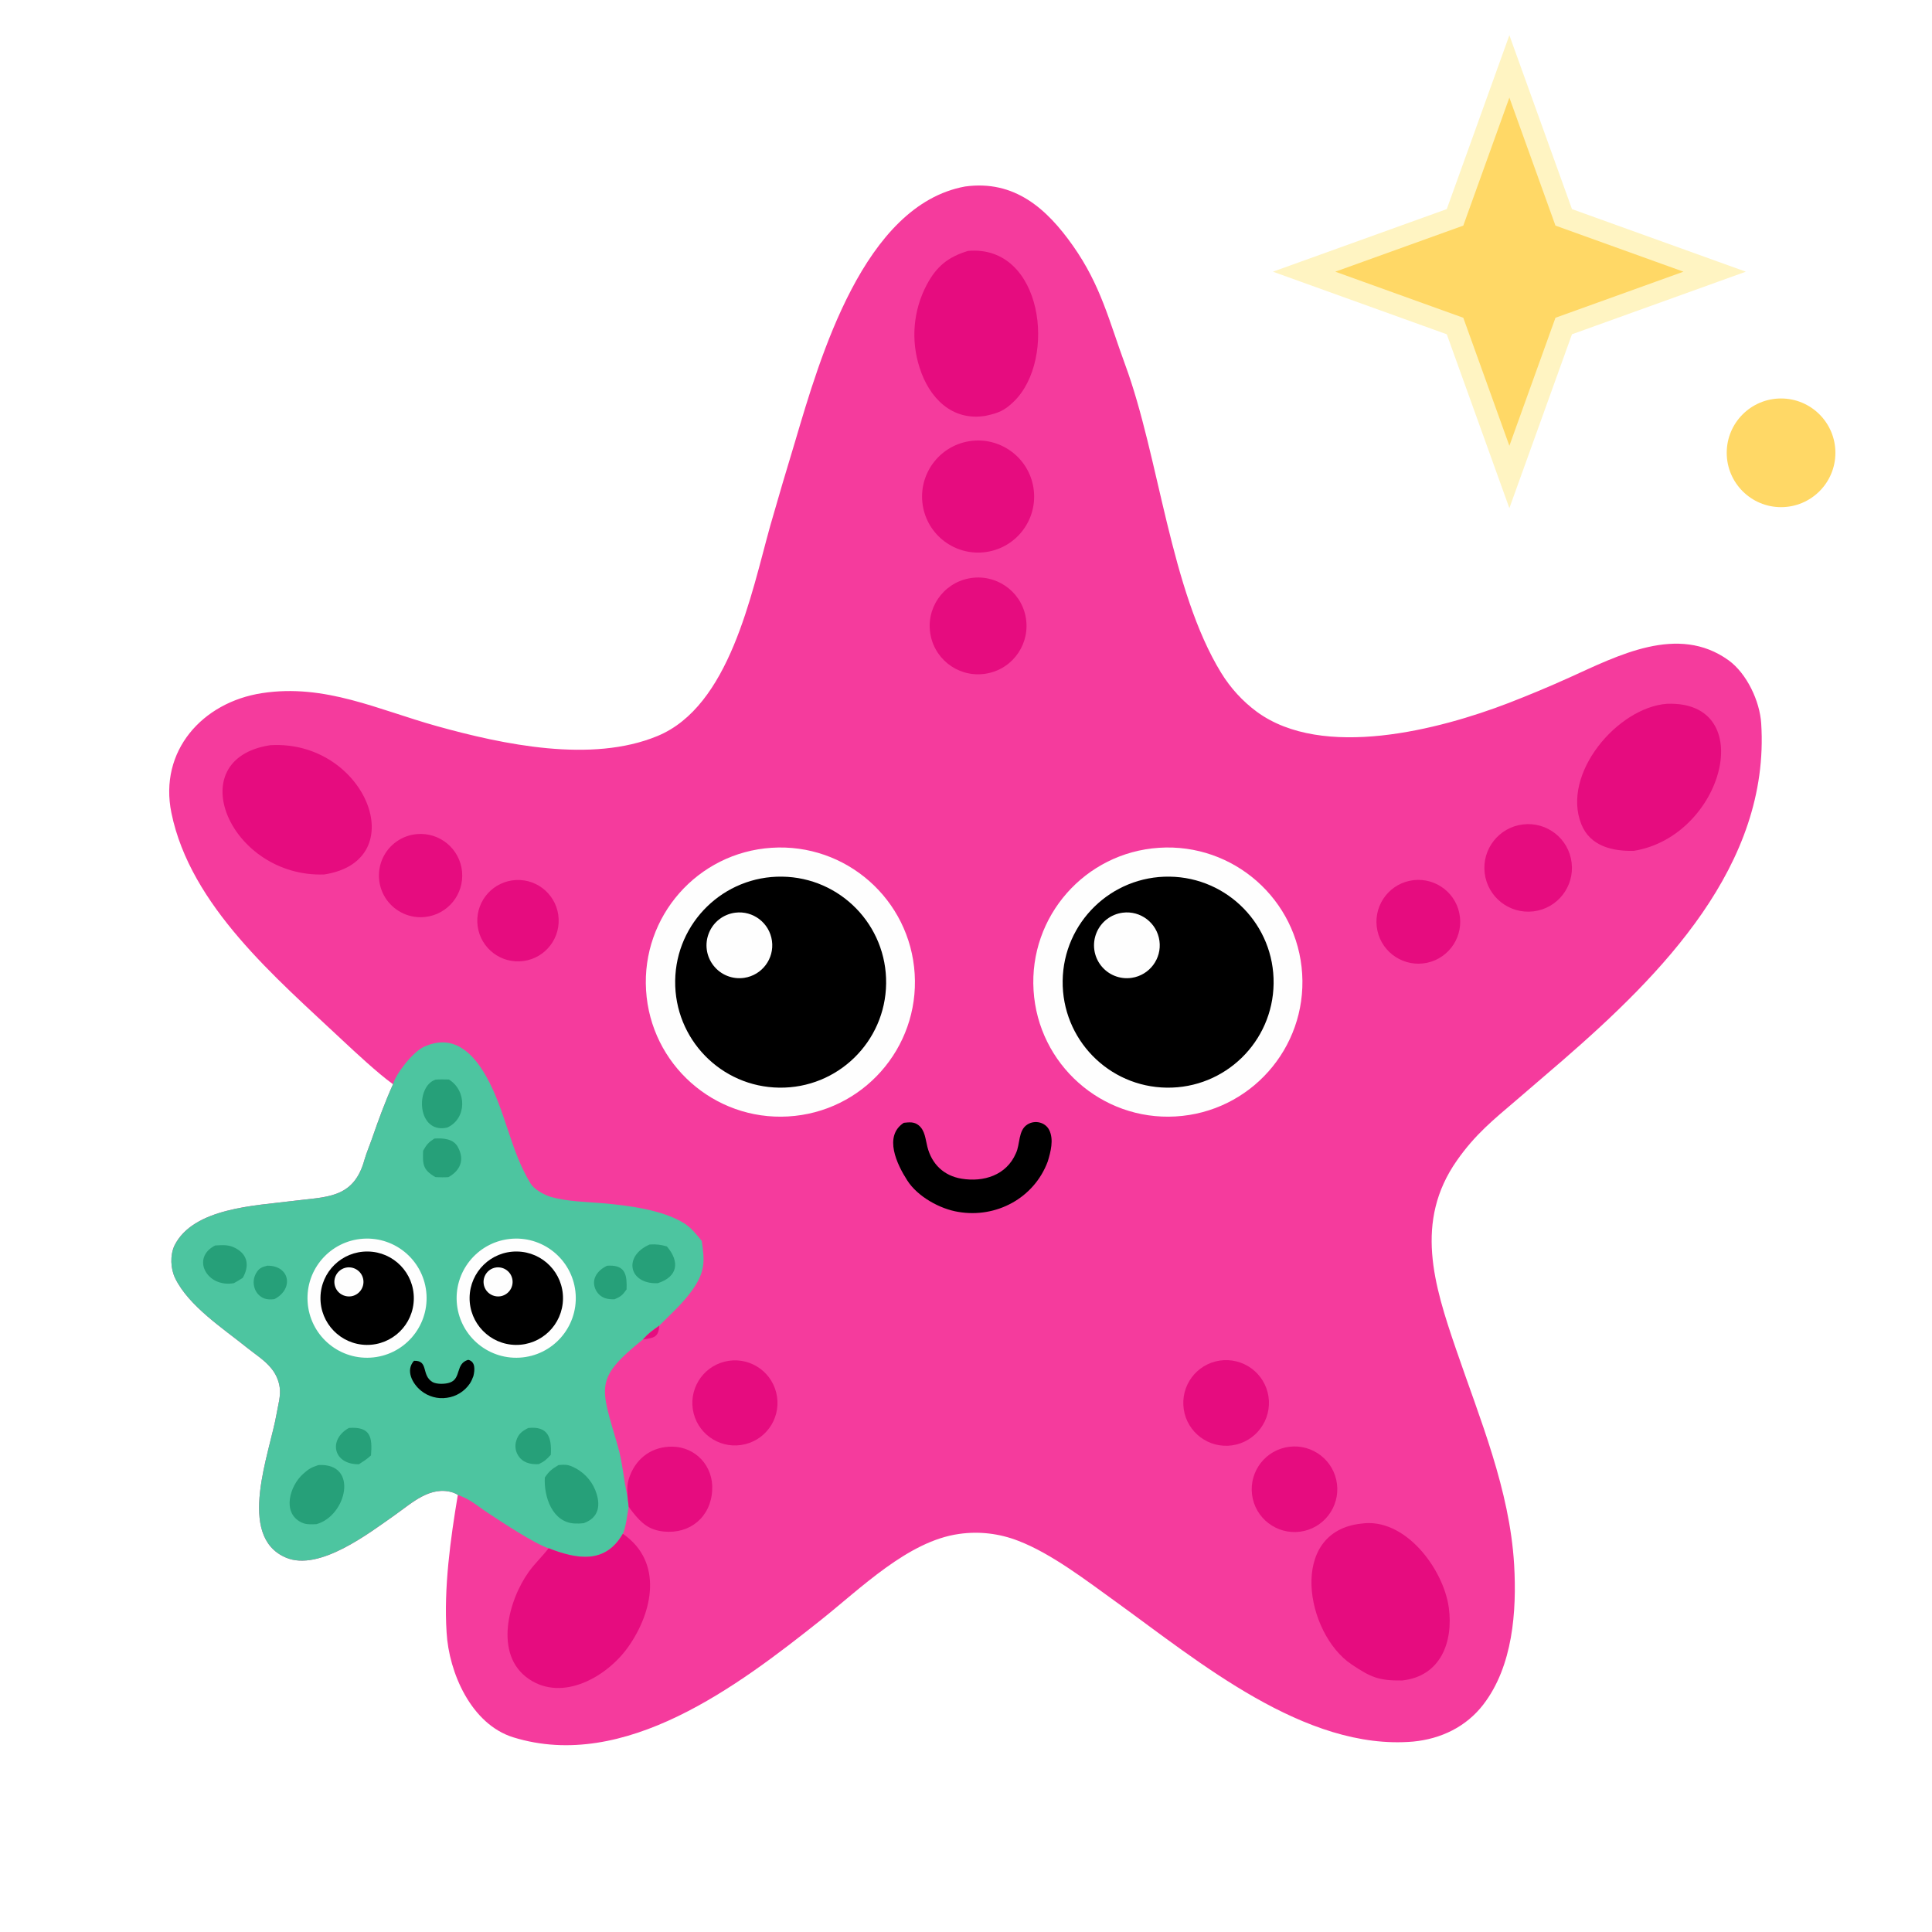
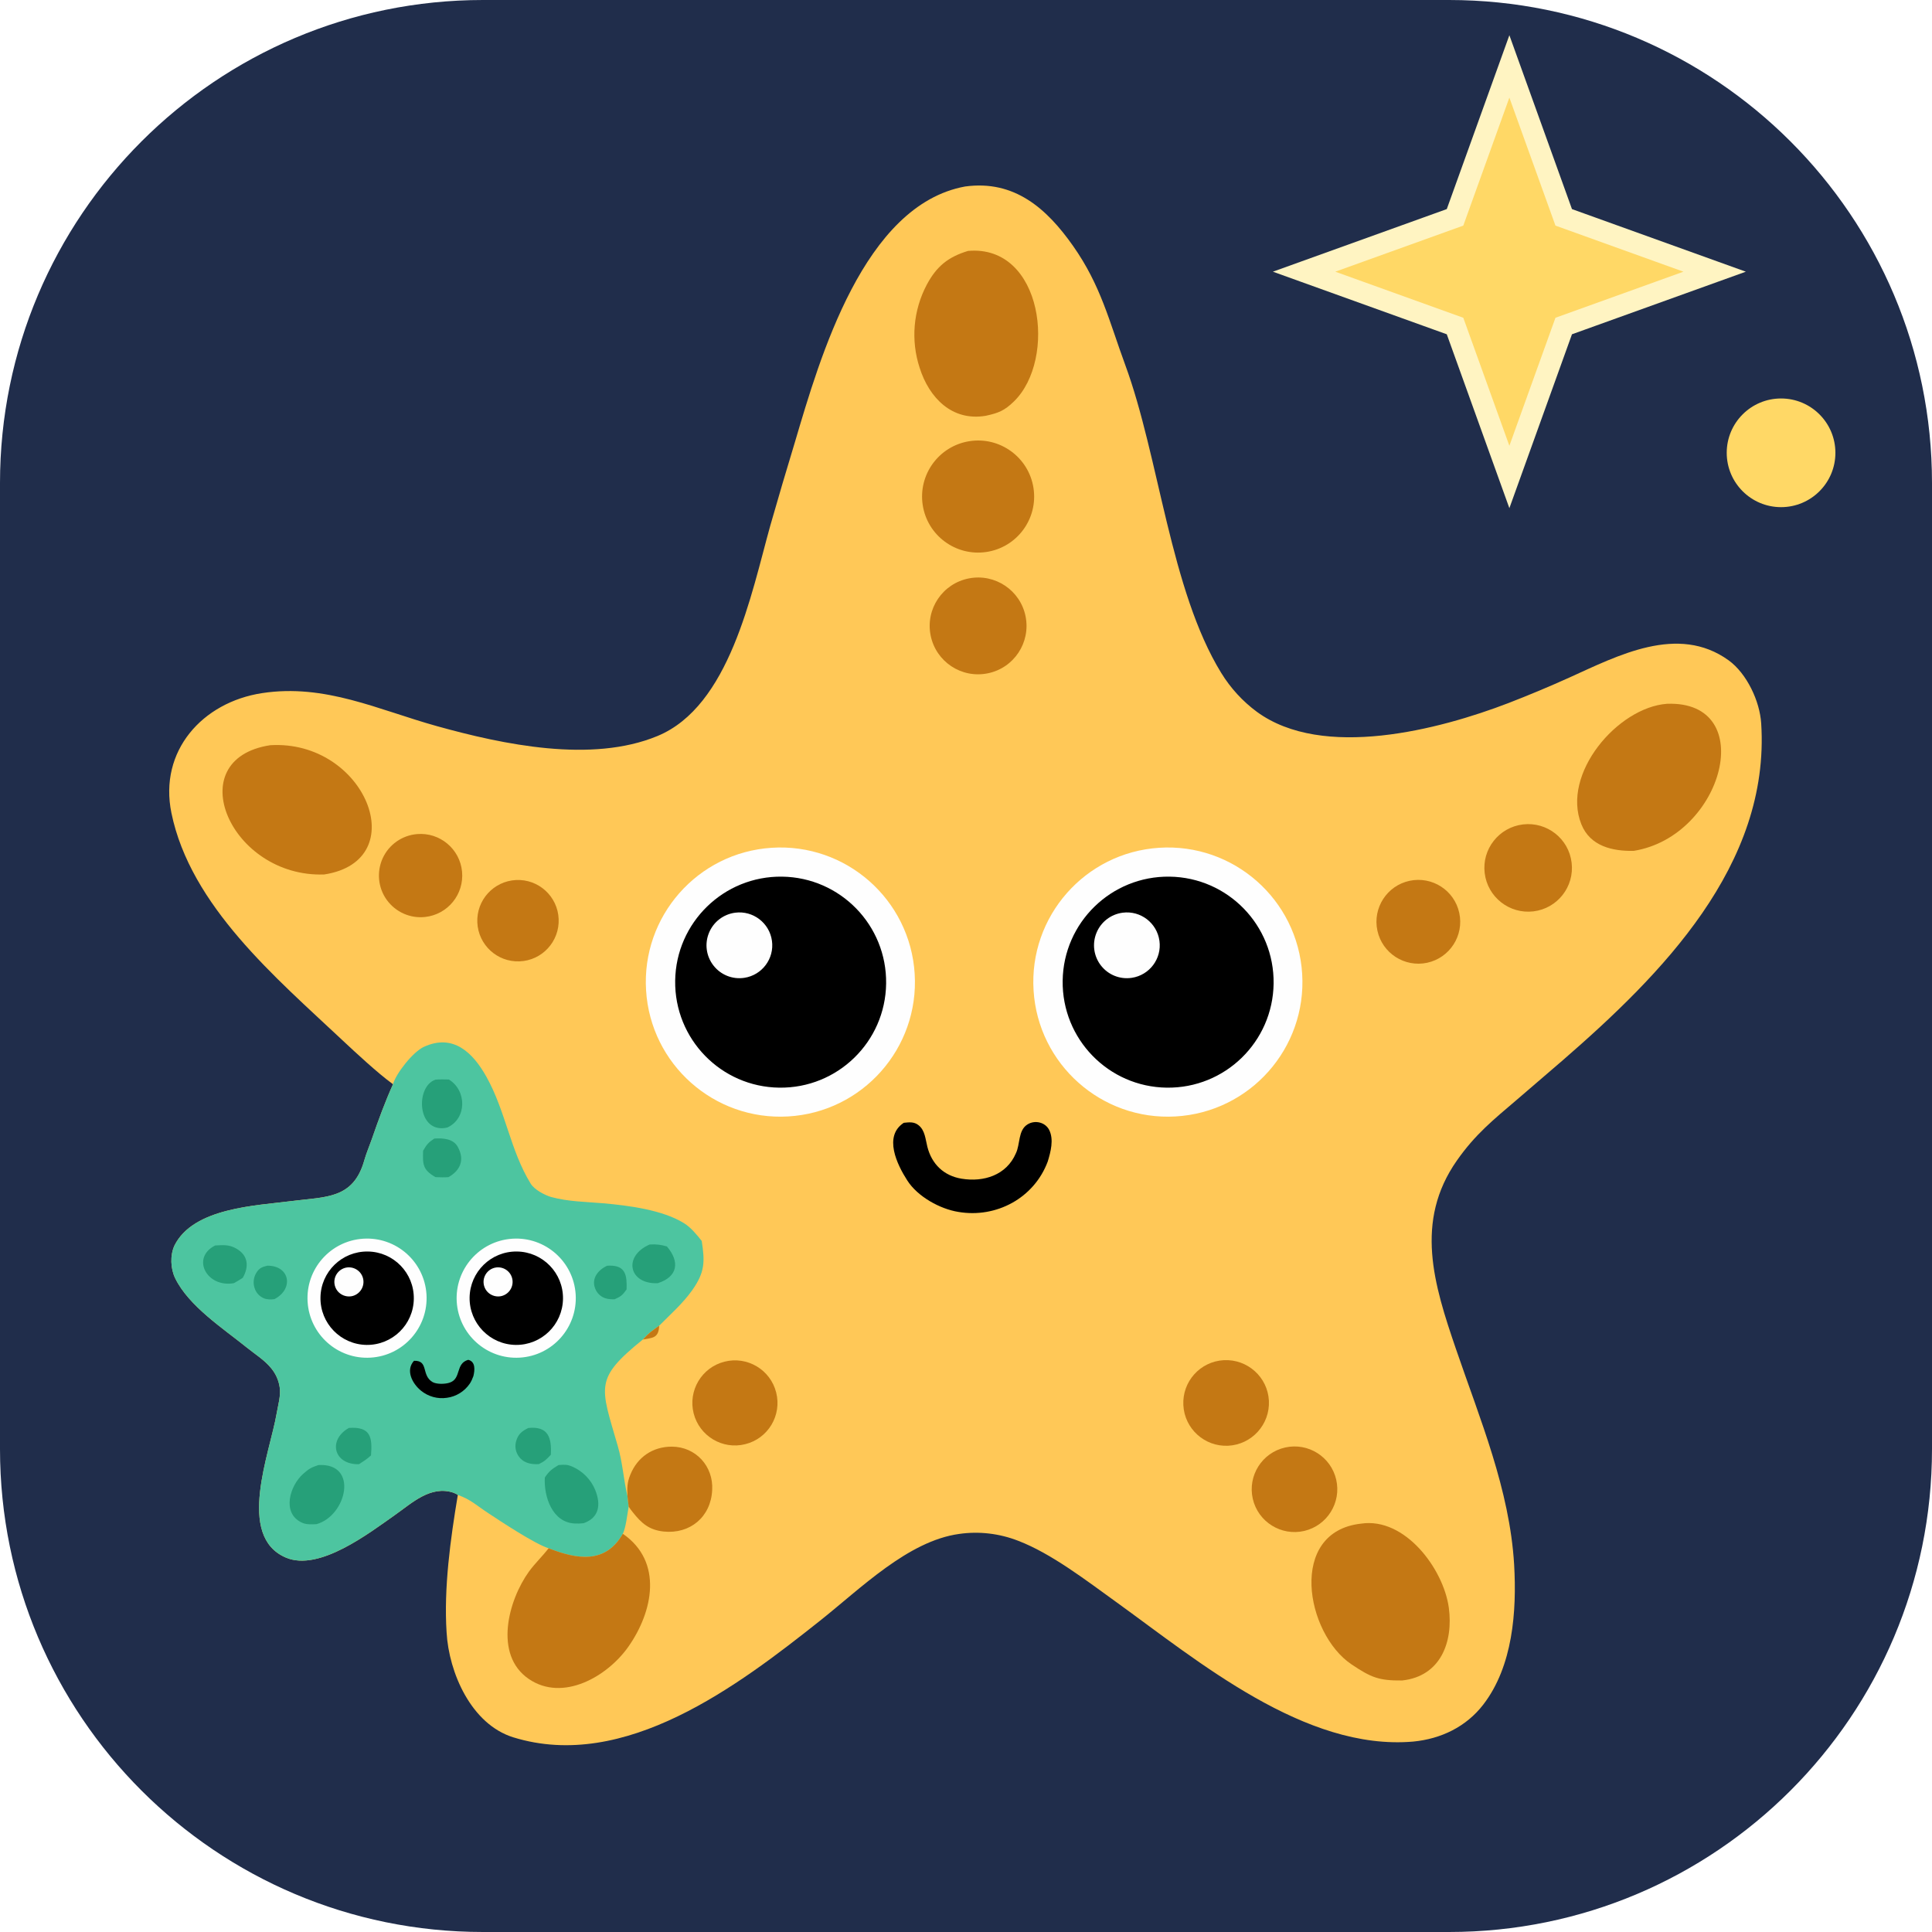
<svg xmlns="http://www.w3.org/2000/svg" width="32" height="32" viewBox="0 0 32 32" fill="none">
-   <path d="M6.51 17.958L6.493 17.946C6.259 17.776 5.893 17.437 5.67 17.228C4.573 16.197 3.154 15.005 2.839 13.464C2.629 12.438 3.352 11.631 4.342 11.48C5.386 11.321 6.262 11.756 7.24 12.028C8.334 12.332 9.798 12.643 10.889 12.191C12.084 11.698 12.441 9.845 12.758 8.707C12.891 8.242 13.028 7.777 13.169 7.314C13.58 5.927 14.305 3.396 15.985 3.089C16.803 2.977 17.338 3.455 17.771 4.07C18.235 4.728 18.371 5.32 18.637 6.043C19.201 7.575 19.383 9.773 20.228 11.147C20.382 11.397 20.582 11.616 20.818 11.79C21.909 12.588 23.832 12.088 24.987 11.644C25.325 11.513 25.66 11.373 25.99 11.224C26.794 10.861 27.791 10.332 28.63 10.936C28.933 11.155 29.148 11.614 29.171 11.982C29.322 14.334 27.512 16.147 25.887 17.559L25.132 18.208C24.736 18.546 24.437 18.785 24.132 19.22C23.422 20.231 23.751 21.279 24.115 22.343C24.513 23.508 25.005 24.671 25.079 25.917C25.123 26.688 25.058 27.597 24.568 28.233C24.284 28.602 23.866 28.802 23.407 28.846C21.615 29.001 19.851 27.518 18.483 26.531C17.993 26.178 17.412 25.73 16.866 25.521C16.554 25.399 16.216 25.359 15.885 25.407C15.039 25.524 14.256 26.31 13.581 26.845C12.224 27.922 10.348 29.346 8.503 28.776C7.804 28.56 7.434 27.702 7.397 27.037C7.349 26.303 7.461 25.488 7.583 24.761C7.568 24.749 7.529 24.73 7.511 24.724C7.132 24.597 6.819 24.899 6.543 25.092C6.114 25.393 5.287 26.033 4.736 25.799C3.904 25.446 4.474 24.055 4.582 23.412C4.606 23.271 4.653 23.119 4.633 22.979C4.616 22.863 4.568 22.754 4.493 22.664C4.383 22.527 4.229 22.433 4.089 22.32C3.696 22.003 3.127 21.634 2.902 21.172C2.824 21.011 2.816 20.792 2.889 20.631C3.201 20.003 4.237 19.97 4.834 19.893C5.397 19.82 5.855 19.864 6.036 19.213C6.066 19.105 6.124 18.968 6.162 18.859C6.267 18.554 6.377 18.252 6.51 17.958Z" fill="#F53B9D" />
+   <rect x="0" y="0" width="32" height="32" rx="8" fill="#202D4B" />
+   <path d="M6.51 17.958L6.493 17.946C6.259 17.776 5.893 17.437 5.67 17.228C4.573 16.197 3.154 15.005 2.839 13.464C2.629 12.438 3.352 11.631 4.342 11.48C5.386 11.321 6.262 11.756 7.24 12.028C8.334 12.332 9.798 12.643 10.889 12.191C12.084 11.698 12.441 9.845 12.758 8.707C12.891 8.242 13.028 7.777 13.169 7.314C13.58 5.927 14.305 3.396 15.985 3.089C16.803 2.977 17.338 3.455 17.771 4.07C18.235 4.728 18.371 5.32 18.637 6.043C19.201 7.575 19.383 9.773 20.228 11.147C20.382 11.397 20.582 11.616 20.818 11.79C21.909 12.588 23.832 12.088 24.987 11.644C25.325 11.513 25.66 11.373 25.99 11.224C26.794 10.861 27.791 10.332 28.63 10.936C28.933 11.155 29.148 11.614 29.171 11.982C29.322 14.334 27.512 16.147 25.887 17.559L25.132 18.208C24.736 18.546 24.437 18.785 24.132 19.22C23.422 20.231 23.751 21.279 24.115 22.343C24.513 23.508 25.005 24.671 25.079 25.917C25.123 26.688 25.058 27.597 24.568 28.233C24.284 28.602 23.866 28.802 23.407 28.846C21.615 29.001 19.851 27.518 18.483 26.531C17.993 26.178 17.412 25.73 16.866 25.521C16.554 25.399 16.216 25.359 15.885 25.407C15.039 25.524 14.256 26.31 13.581 26.845C12.224 27.922 10.348 29.346 8.503 28.776C7.804 28.56 7.434 27.702 7.397 27.037C7.349 26.303 7.461 25.488 7.583 24.761C7.568 24.749 7.529 24.73 7.511 24.724C7.132 24.597 6.819 24.899 6.543 25.092C6.114 25.393 5.287 26.033 4.736 25.799C3.904 25.446 4.474 24.055 4.582 23.412C4.606 23.271 4.653 23.119 4.633 22.979C4.616 22.863 4.568 22.754 4.493 22.664C4.383 22.527 4.229 22.433 4.089 22.32C3.696 22.003 3.127 21.634 2.902 21.172C2.824 21.011 2.816 20.792 2.889 20.631C3.201 20.003 4.237 19.97 4.834 19.893C5.397 19.82 5.855 19.864 6.036 19.213C6.066 19.105 6.124 18.968 6.162 18.859C6.267 18.554 6.377 18.252 6.51 17.958Z" fill="#FFC857" />
  <path d="M6.51 17.957C6.557 17.783 6.838 17.423 7.021 17.339C7.506 17.116 7.832 17.434 8.055 17.832C8.376 18.404 8.451 19.055 8.79 19.605C8.852 19.705 9.018 19.793 9.128 19.826C9.414 19.904 9.703 19.905 9.992 19.93C10.409 19.967 10.976 20.039 11.331 20.261C11.444 20.331 11.544 20.454 11.623 20.554C11.675 20.897 11.679 21.069 11.463 21.373C11.306 21.593 11.106 21.768 10.918 21.958C10.798 22.043 10.745 22.078 10.647 22.187C9.838 22.841 9.946 22.959 10.23 23.942C10.316 24.236 10.327 24.506 10.393 24.782L10.412 24.957C10.391 25.077 10.366 25.307 10.316 25.404C10.025 25.912 9.552 25.826 9.086 25.644C8.855 25.571 8.292 25.198 8.076 25.055C7.9 24.94 7.795 24.835 7.583 24.761C7.568 24.749 7.528 24.73 7.51 24.724C7.131 24.597 6.819 24.898 6.543 25.092C6.114 25.393 5.286 26.033 4.736 25.799C3.904 25.446 4.473 24.055 4.582 23.412C4.606 23.271 4.653 23.119 4.632 22.979C4.616 22.863 4.567 22.754 4.493 22.664C4.382 22.527 4.228 22.433 4.088 22.32C3.695 22.003 3.127 21.634 2.901 21.172C2.823 21.011 2.815 20.792 2.889 20.631C3.201 20.003 4.236 19.97 4.834 19.893C5.397 19.82 5.855 19.864 6.035 19.213C6.065 19.105 6.124 18.968 6.161 18.859C6.267 18.554 6.377 18.252 6.51 17.957Z" fill="#4DC5A0" />
  <path d="M5.274 24.266C5.946 24.227 5.743 25.107 5.241 25.245C5.152 25.248 5.069 25.255 4.99 25.215C4.665 25.055 4.802 24.607 5.02 24.413C5.119 24.324 5.157 24.306 5.274 24.266Z" fill="#26A079" />
  <path d="M9.251 24.266C9.347 24.258 9.39 24.254 9.48 24.292C9.653 24.368 9.79 24.508 9.86 24.682C9.955 24.921 9.926 25.137 9.667 25.229C9.619 25.235 9.57 25.236 9.522 25.234C9.148 25.219 9.006 24.79 9.024 24.472C9.096 24.365 9.144 24.33 9.251 24.266Z" fill="#26A079" />
  <path d="M7.214 17.882C7.287 17.876 7.361 17.879 7.435 17.88C7.731 18.06 7.737 18.526 7.408 18.676C6.907 18.789 6.872 17.995 7.214 17.882Z" fill="#26A079" />
  <path d="M3.564 20.629C3.693 20.622 3.789 20.611 3.908 20.677C4.112 20.79 4.128 20.977 4.021 21.165C3.977 21.195 3.921 21.226 3.875 21.253C3.422 21.334 3.16 20.831 3.564 20.629Z" fill="#26A079" />
  <path d="M10.76 20.613C10.866 20.606 10.945 20.615 11.046 20.645C11.261 20.897 11.231 21.146 10.894 21.254C10.413 21.273 10.316 20.805 10.76 20.613Z" fill="#26A079" />
  <path d="M6.857 22.539C7.107 22.531 6.971 22.779 7.167 22.893C7.24 22.931 7.38 22.926 7.453 22.899C7.643 22.832 7.541 22.584 7.755 22.523C7.88 22.552 7.864 22.697 7.841 22.792C7.826 22.834 7.805 22.883 7.78 22.919C7.692 23.047 7.554 23.132 7.401 23.152C7.247 23.175 7.092 23.131 6.972 23.033C6.83 22.917 6.713 22.698 6.857 22.539Z" fill="black" />
  <path d="M7.194 18.858C7.338 18.849 7.508 18.859 7.583 18.997C7.702 19.213 7.621 19.389 7.428 19.497C7.357 19.503 7.284 19.499 7.213 19.497C7 19.375 7.001 19.285 7.008 19.06C7.067 18.957 7.096 18.922 7.194 18.858Z" fill="#26A079" />
  <path d="M8.749 23.652C9.083 23.617 9.139 23.815 9.123 24.096C9.051 24.174 9.017 24.206 8.923 24.251C8.784 24.257 8.654 24.229 8.578 24.1C8.535 24.028 8.526 23.942 8.551 23.863C8.586 23.748 8.648 23.704 8.749 23.652Z" fill="#26A079" />
  <path d="M5.779 23.651C6.139 23.626 6.169 23.803 6.145 24.106C6.074 24.171 6.027 24.199 5.946 24.252C5.521 24.261 5.43 23.846 5.779 23.651Z" fill="#26A079" />
  <path d="M4.427 20.964C4.802 20.96 4.871 21.349 4.545 21.518C4.485 21.526 4.42 21.526 4.364 21.501C4.293 21.469 4.24 21.408 4.217 21.335C4.189 21.252 4.199 21.161 4.243 21.086C4.291 21.004 4.34 20.985 4.427 20.964Z" fill="#26A079" />
  <path d="M10.055 20.965C10.068 20.964 10.08 20.963 10.092 20.963C10.37 20.957 10.385 21.136 10.378 21.357C10.312 21.45 10.284 21.475 10.18 21.52C10.129 21.521 10.091 21.52 10.04 21.507C9.967 21.488 9.906 21.438 9.871 21.371C9.78 21.194 9.894 21.04 10.055 20.965Z" fill="#26A079" />
-   <path d="M10.316 25.404C10.989 25.868 10.814 26.696 10.409 27.273C10.062 27.768 9.323 28.196 8.757 27.808C8.173 27.407 8.42 26.503 8.762 26.029C8.863 25.891 8.986 25.775 9.087 25.644C9.553 25.826 10.025 25.912 10.316 25.404Z" fill="#E60C7F" />
-   <path d="M10.393 24.782C10.387 24.643 10.386 24.559 10.44 24.426C10.558 24.134 10.811 23.961 11.127 23.961C11.525 23.962 11.819 24.287 11.796 24.681C11.774 25.125 11.43 25.412 10.992 25.367C10.75 25.341 10.626 25.23 10.482 25.049C10.458 25.019 10.435 24.988 10.413 24.956L10.393 24.782Z" fill="#E60C7F" />
-   <path d="M10.918 21.958C10.909 22.164 10.814 22.157 10.648 22.187C10.745 22.078 10.799 22.044 10.918 21.958Z" fill="#E60C7F" />
-   <path d="M22.545 25.236C23.272 25.128 23.909 25.986 23.997 26.629C24.073 27.195 23.863 27.765 23.223 27.834C22.837 27.838 22.708 27.783 22.388 27.569C21.623 27.058 21.326 25.369 22.545 25.236Z" fill="#E60C7F" />
-   <path d="M16.034 4.156C17.276 4.047 17.509 5.954 16.794 6.649C16.636 6.803 16.537 6.841 16.326 6.887C15.766 6.981 15.388 6.586 15.232 6.091C15.083 5.636 15.126 5.14 15.35 4.716C15.513 4.41 15.706 4.255 16.034 4.156Z" fill="#E60C7F" />
-   <path d="M27.61 11.657C29.14 11.6 28.55 13.853 27.059 14.093C26.711 14.1 26.338 14.018 26.192 13.652C25.858 12.818 26.791 11.718 27.61 11.657Z" fill="#E60C7F" />
-   <path d="M4.476 12.343C6.048 12.248 6.862 14.254 5.37 14.484C3.817 14.538 2.966 12.573 4.476 12.343Z" fill="#E60C7F" />
-   <path d="M16.053 7.308C16.562 7.226 17.04 7.575 17.118 8.084C17.196 8.594 16.844 9.069 16.334 9.143C15.829 9.216 15.36 8.869 15.283 8.365C15.206 7.861 15.55 7.389 16.053 7.308Z" fill="#E60C7F" />
-   <path d="M16.049 9.58C16.482 9.496 16.901 9.778 16.987 10.21C17.073 10.643 16.794 11.064 16.362 11.152C15.926 11.242 15.501 10.96 15.414 10.524C15.327 10.087 15.612 9.664 16.049 9.58Z" fill="#E60C7F" />
+   <path d="M10.316 25.404C10.989 25.868 10.814 26.696 10.409 27.273C10.062 27.768 9.323 28.196 8.757 27.808C8.173 27.407 8.42 26.503 8.762 26.029C8.863 25.891 8.986 25.775 9.087 25.644C9.553 25.826 10.025 25.912 10.316 25.404Z" fill="#C47814" />
+   <path d="M10.393 24.782C10.387 24.643 10.386 24.559 10.44 24.426C10.558 24.134 10.811 23.961 11.127 23.961C11.525 23.962 11.819 24.287 11.796 24.681C11.774 25.125 11.43 25.412 10.992 25.367C10.75 25.341 10.626 25.23 10.482 25.049C10.458 25.019 10.435 24.988 10.413 24.956L10.393 24.782Z" fill="#C47814" />
+   <path d="M10.918 21.958C10.909 22.164 10.814 22.157 10.648 22.187C10.745 22.078 10.799 22.044 10.918 21.958Z" fill="#C47814" />
+   <path d="M22.545 25.236C23.272 25.128 23.909 25.986 23.997 26.629C24.073 27.195 23.863 27.765 23.223 27.834C22.837 27.838 22.708 27.783 22.388 27.569C21.623 27.058 21.326 25.369 22.545 25.236Z" fill="#C47814" />
+   <path d="M16.034 4.156C17.276 4.047 17.509 5.954 16.794 6.649C16.636 6.803 16.537 6.841 16.326 6.887C15.766 6.981 15.388 6.586 15.232 6.091C15.083 5.636 15.126 5.14 15.35 4.716C15.513 4.41 15.706 4.255 16.034 4.156Z" fill="#C47814" />
+   <path d="M27.61 11.657C29.14 11.6 28.55 13.853 27.059 14.093C26.711 14.1 26.338 14.018 26.192 13.652C25.858 12.818 26.791 11.718 27.61 11.657Z" fill="#C47814" />
+   <path d="M4.476 12.343C6.048 12.248 6.862 14.254 5.37 14.484C3.817 14.538 2.966 12.573 4.476 12.343Z" fill="#C47814" />
+   <path d="M16.053 7.308C16.562 7.226 17.04 7.575 17.118 8.084C17.196 8.594 16.844 9.069 16.334 9.143C15.829 9.216 15.36 8.869 15.283 8.365C15.206 7.861 15.55 7.389 16.053 7.308Z" fill="#C47814" />
+   <path d="M16.049 9.58C16.482 9.496 16.901 9.778 16.987 10.21C17.073 10.643 16.794 11.064 16.362 11.152C15.926 11.242 15.501 10.96 15.414 10.524C15.327 10.087 15.612 9.664 16.049 9.58Z" fill="#C47814" />
  <path d="M14.97 18.597C15.06 18.588 15.139 18.577 15.214 18.637C15.322 18.722 15.328 18.87 15.36 18.994C15.433 19.283 15.634 19.475 15.927 19.523C16.292 19.583 16.67 19.466 16.826 19.103C16.899 18.954 16.861 18.723 17.017 18.625C17.139 18.547 17.313 18.585 17.379 18.718C17.457 18.875 17.402 19.08 17.354 19.238C17.128 19.845 16.501 20.18 15.873 20.073C15.568 20.024 15.199 19.82 15.028 19.553C14.857 19.288 14.63 18.818 14.97 18.597Z" fill="black" />
-   <path d="M25.226 13.655C25.623 13.608 25.984 13.891 26.031 14.289C26.079 14.686 25.796 15.047 25.399 15.095C25.001 15.143 24.639 14.859 24.591 14.461C24.543 14.063 24.828 13.702 25.226 13.655Z" fill="#E60C7F" />
-   <path d="M20.269 22.529C20.662 22.508 20.997 22.809 21.017 23.201C21.036 23.594 20.733 23.927 20.341 23.946C19.951 23.964 19.619 23.663 19.6 23.273C19.58 22.883 19.879 22.55 20.269 22.529Z" fill="#E60C7F" />
-   <path d="M21.287 23.975C21.667 23.89 22.045 24.128 22.132 24.508C22.219 24.888 21.983 25.267 21.603 25.357C21.221 25.446 20.838 25.208 20.75 24.825C20.663 24.442 20.903 24.061 21.287 23.975Z" fill="#E60C7F" />
-   <path d="M11.998 22.554C12.376 22.457 12.761 22.686 12.856 23.064C12.952 23.442 12.723 23.826 12.344 23.92C11.967 24.015 11.585 23.786 11.489 23.41C11.394 23.033 11.622 22.65 11.998 22.554Z" fill="#E60C7F" />
-   <path d="M23.347 14.589C23.721 14.509 24.09 14.747 24.17 15.121C24.251 15.495 24.014 15.864 23.64 15.946C23.265 16.027 22.895 15.789 22.814 15.414C22.733 15.039 22.972 14.669 23.347 14.589Z" fill="#E60C7F" />
-   <path d="M6.908 13.815C7.284 13.783 7.617 14.06 7.653 14.436C7.689 14.812 7.417 15.147 7.041 15.188C6.794 15.215 6.552 15.107 6.406 14.905C6.261 14.704 6.236 14.44 6.339 14.214C6.443 13.988 6.66 13.836 6.908 13.815Z" fill="#E60C7F" />
-   <path d="M8.546 14.576C8.92 14.557 9.237 14.847 9.253 15.22C9.269 15.594 8.978 15.91 8.604 15.923C8.234 15.937 7.922 15.649 7.906 15.279C7.89 14.908 8.176 14.595 8.546 14.576Z" fill="#E60C7F" />
+   <path d="M25.226 13.655C25.623 13.608 25.984 13.891 26.031 14.289C26.079 14.686 25.796 15.047 25.399 15.095C25.001 15.143 24.639 14.859 24.591 14.461C24.543 14.063 24.828 13.702 25.226 13.655Z" fill="#C47814" />
+   <path d="M20.269 22.529C20.662 22.508 20.997 22.809 21.017 23.201C21.036 23.594 20.733 23.927 20.341 23.946C19.951 23.964 19.619 23.663 19.6 23.273C19.58 22.883 19.879 22.55 20.269 22.529Z" fill="#C47814" />
+   <path d="M21.287 23.975C21.667 23.89 22.045 24.128 22.132 24.508C22.219 24.888 21.983 25.267 21.603 25.357C21.221 25.446 20.838 25.208 20.75 24.825C20.663 24.442 20.903 24.061 21.287 23.975Z" fill="#C47814" />
+   <path d="M11.998 22.554C12.376 22.457 12.761 22.686 12.856 23.064C12.952 23.442 12.723 23.826 12.344 23.92C11.967 24.015 11.585 23.786 11.489 23.41C11.394 23.033 11.622 22.65 11.998 22.554Z" fill="#C47814" />
+   <path d="M23.347 14.589C23.721 14.509 24.09 14.747 24.17 15.121C24.251 15.495 24.014 15.864 23.64 15.946C23.265 16.027 22.895 15.789 22.814 15.414C22.733 15.039 22.972 14.669 23.347 14.589Z" fill="#C47814" />
+   <path d="M6.908 13.815C7.284 13.783 7.617 14.06 7.653 14.436C7.689 14.812 7.417 15.147 7.041 15.188C6.794 15.215 6.552 15.107 6.406 14.905C6.261 14.704 6.236 14.44 6.339 14.214C6.443 13.988 6.66 13.836 6.908 13.815Z" fill="#C47814" />
+   <path d="M8.546 14.576C8.92 14.557 9.237 14.847 9.253 15.22C9.269 15.594 8.978 15.91 8.604 15.923C8.234 15.937 7.922 15.649 7.906 15.279C7.89 14.908 8.176 14.595 8.546 14.576Z" fill="#C47814" />
  <path d="M19.197 14.042C20.429 13.961 21.492 14.897 21.568 16.13C21.644 17.363 20.703 18.422 19.47 18.492C18.245 18.562 17.194 17.628 17.119 16.403C17.043 15.178 17.972 14.122 19.197 14.042Z" fill="#FEFEFE" />
  <path d="M19.372 14.52C20.337 14.533 21.108 15.326 21.095 16.291C21.082 17.256 20.29 18.028 19.325 18.015C18.36 18.003 17.588 17.21 17.601 16.244C17.614 15.279 18.407 14.507 19.372 14.52Z" fill="black" />
  <path d="M18.596 15.117C18.892 15.079 19.163 15.287 19.204 15.583C19.245 15.878 19.04 16.152 18.745 16.196C18.551 16.225 18.357 16.148 18.236 15.993C18.115 15.839 18.087 15.632 18.161 15.451C18.235 15.269 18.401 15.142 18.596 15.117Z" fill="#FEFEFE" />
  <path d="M12.779 14.042C14.011 13.961 15.074 14.897 15.15 16.13C15.226 17.363 14.285 18.422 13.052 18.492C11.827 18.562 10.776 17.628 10.701 16.403C10.625 15.178 11.554 14.122 12.779 14.042Z" fill="#FEFEFE" />
  <path d="M12.954 14.52C13.919 14.533 14.69 15.326 14.677 16.291C14.665 17.256 13.872 18.028 12.907 18.015C11.942 18.003 11.17 17.21 11.183 16.244C11.196 15.279 11.989 14.507 12.954 14.52Z" fill="black" />
  <path d="M12.178 15.117C12.473 15.079 12.745 15.287 12.786 15.583C12.827 15.878 12.622 16.152 12.327 16.196C12.133 16.225 11.939 16.148 11.818 15.993C11.697 15.839 11.668 15.632 11.743 15.451C11.817 15.269 11.983 15.142 12.178 15.117Z" fill="#FEFEFE" />
  <path d="M6.014 20.517C6.56 20.481 7.03 20.895 7.064 21.441C7.097 21.987 6.681 22.456 6.135 22.487C5.593 22.518 5.128 22.104 5.095 21.562C5.061 21.02 5.472 20.553 6.014 20.517Z" fill="#FEFEFE" />
  <path d="M6.092 20.729C6.519 20.734 6.86 21.085 6.854 21.512C6.849 21.94 6.498 22.281 6.071 22.276C5.644 22.27 5.302 21.919 5.308 21.492C5.313 21.064 5.664 20.723 6.092 20.729Z" fill="black" />
  <path d="M5.748 20.993C5.879 20.977 6 21.068 6.018 21.199C6.036 21.33 5.945 21.451 5.815 21.471C5.729 21.483 5.643 21.449 5.589 21.381C5.536 21.313 5.523 21.221 5.556 21.141C5.589 21.061 5.663 21.004 5.748 20.993Z" fill="#FEFEFE" />
  <path d="M8.485 20.517C9.03 20.481 9.501 20.895 9.535 21.441C9.568 21.987 9.152 22.456 8.606 22.487C8.064 22.518 7.599 22.104 7.565 21.562C7.532 21.02 7.943 20.553 8.485 20.517Z" fill="#FEFEFE" />
  <path d="M8.562 20.729C8.989 20.734 9.331 21.085 9.325 21.512C9.319 21.94 8.969 22.281 8.542 22.276C8.114 22.27 7.773 21.919 7.778 21.492C7.784 21.064 8.135 20.723 8.562 20.729Z" fill="black" />
  <path d="M8.219 20.993C8.35 20.977 8.47 21.068 8.488 21.199C8.506 21.33 8.416 21.451 8.285 21.471C8.2 21.483 8.114 21.449 8.06 21.381C8.007 21.313 7.994 21.221 8.027 21.141C8.06 21.061 8.133 21.004 8.219 20.993Z" fill="#FEFEFE" />
  <path d="M25 1.1L25.9 3.6L28.4 4.5L25.9 5.4L25 7.9L24.1 5.4L21.6 4.5L24.1 3.6Z" fill="#FFD866" stroke="#FFF4C2" stroke-width="0.35" />
  <circle cx="29.5" cy="7.5" r="0.9" fill="#FFD866" />
</svg>
